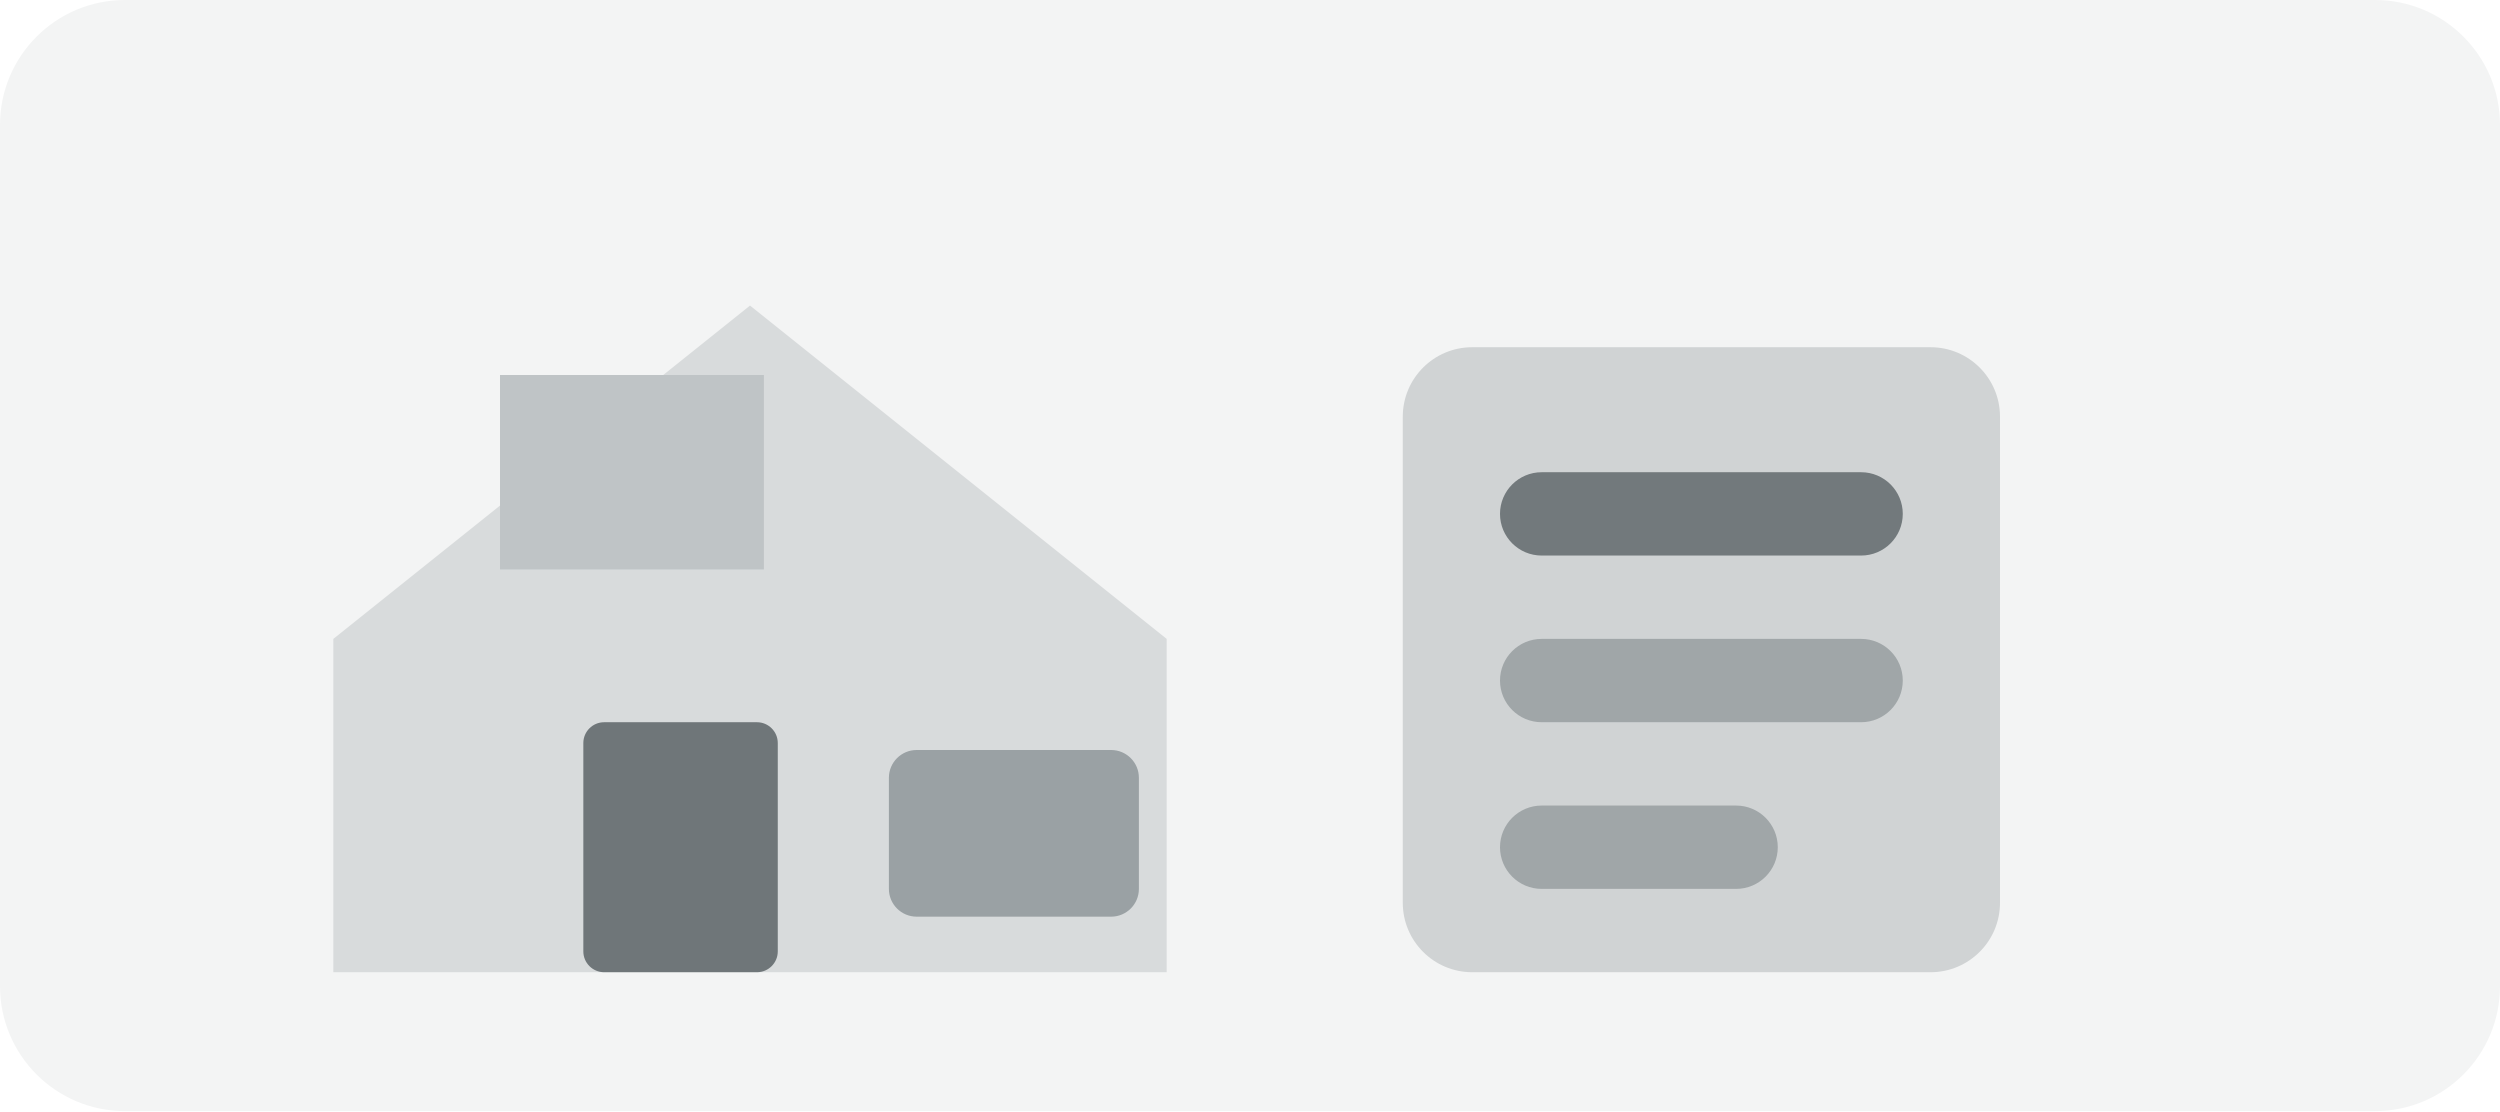
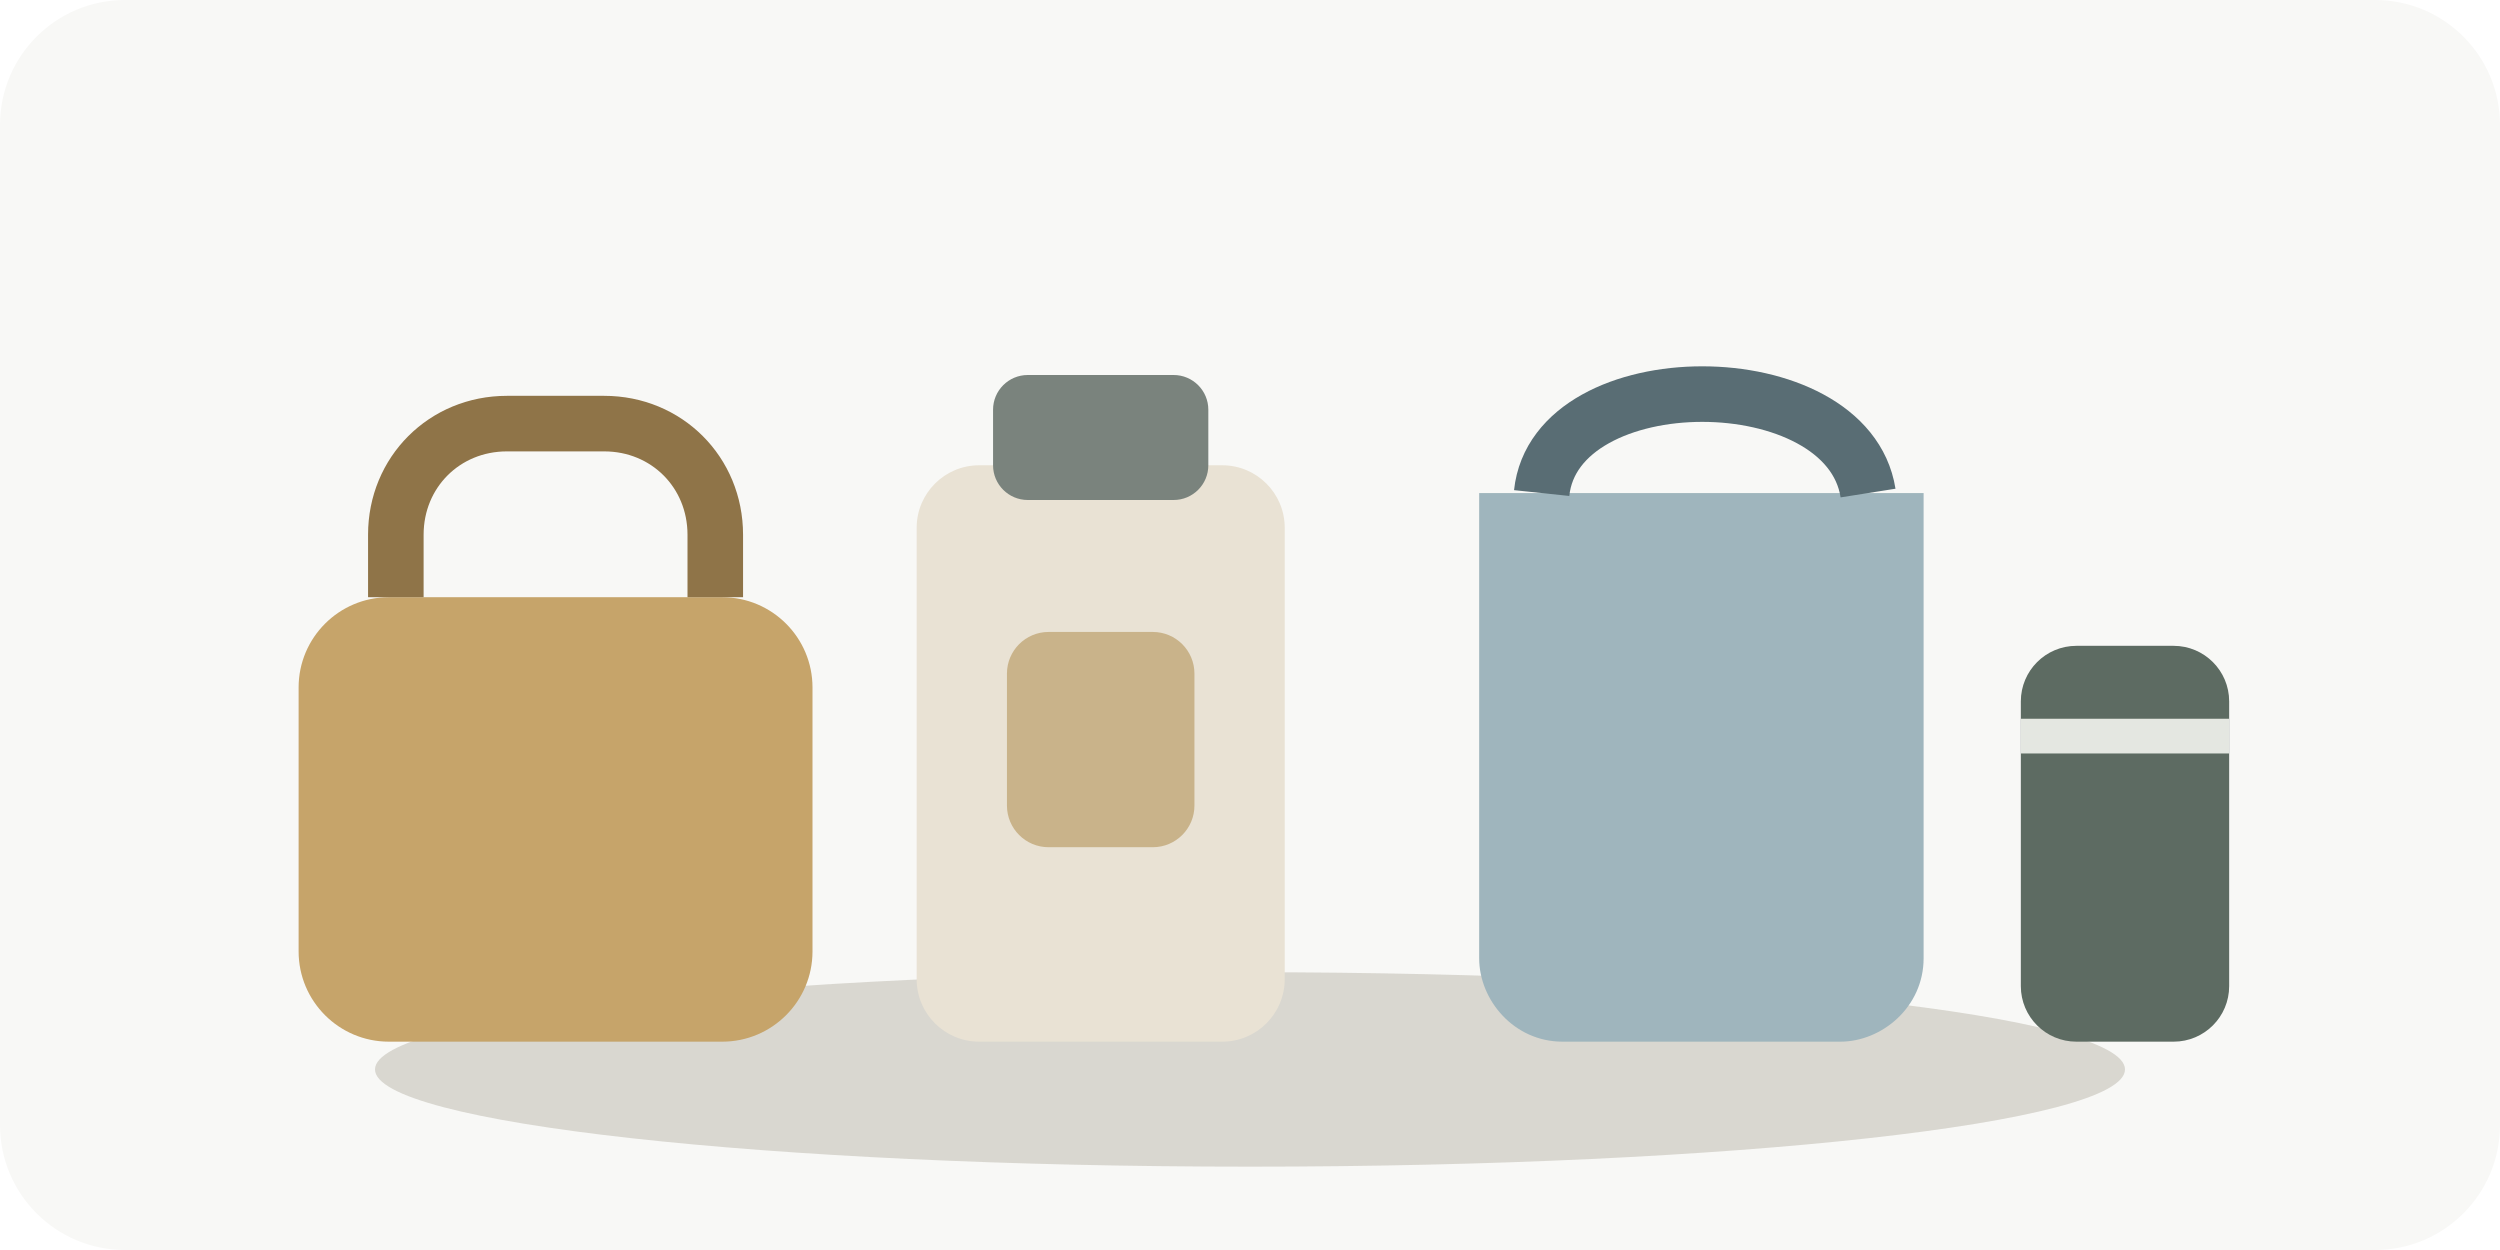
- <svg xmlns="http://www.w3.org/2000/svg" viewBox="0 0 360 160" role="img" aria-label="Home and living products">
-   <rect width="360" height="160" rx="18" fill="#f3f4f4" />
-   <path d="M48 92l60-48 60 48v48H48z" fill="#d8dbdc" />
-   <path d="M72 82v-28h38v28" fill="#bfc4c6" />
-   <rect x="84" y="104" width="28" height="36" rx="3" fill="#6f7679" />
-   <rect x="128" y="108" width="36" height="24" rx="4" fill="#9aa1a4" />
-   <rect x="202" y="50" width="86" height="90" rx="10" fill="#d0d3d4" />
-   <rect x="216" y="68" width="58" height="12" rx="6" fill="#72797c" />
-   <rect x="216" y="92" width="58" height="12" rx="6" fill="#a0a6a8" />
-   <rect x="216" y="116" width="40" height="12" rx="6" fill="#a0a6a8" />
+ <svg xmlns="http://www.w3.org/2000/svg" viewBox="0 0 360 180" role="img" aria-label="Home and living product group">
+   <rect width="360" height="180" rx="18" fill="#f8f8f6" />
+   <ellipse cx="180" cy="154" rx="126" ry="14" fill="#d9d7d0" />
+   <rect x="43" y="86" width="74" height="64" rx="13" fill="#c6a46a" />
+   <path d="M57 86v-9c0-9 7-16 16-16h14c9 0 16 7 16 16v9" fill="none" stroke="#8f7448" stroke-width="8" />
+   <rect x="132" y="67" width="53" height="83" rx="9" fill="#e9e2d4" />
+   <rect x="143" y="54" width="31" height="18" rx="5" fill="#7a837d" />
+   <rect x="145" y="91" width="27" height="31" rx="6" fill="#c9b38a" />
+   <path d="M213 71h64v67c0 7-6 12-12 12h-40c-7 0-12-6-12-12z" fill="#9fb5bd" />
+   <path d="M222 71c2-19 44-19 47 0" fill="none" stroke="#596d74" stroke-width="8" />
+   <rect x="291" y="93" width="30" height="57" rx="8" fill="#5d6b62" />
+   <path d="M291 106h30" stroke="#e4e7e1" stroke-width="5" />
</svg>
